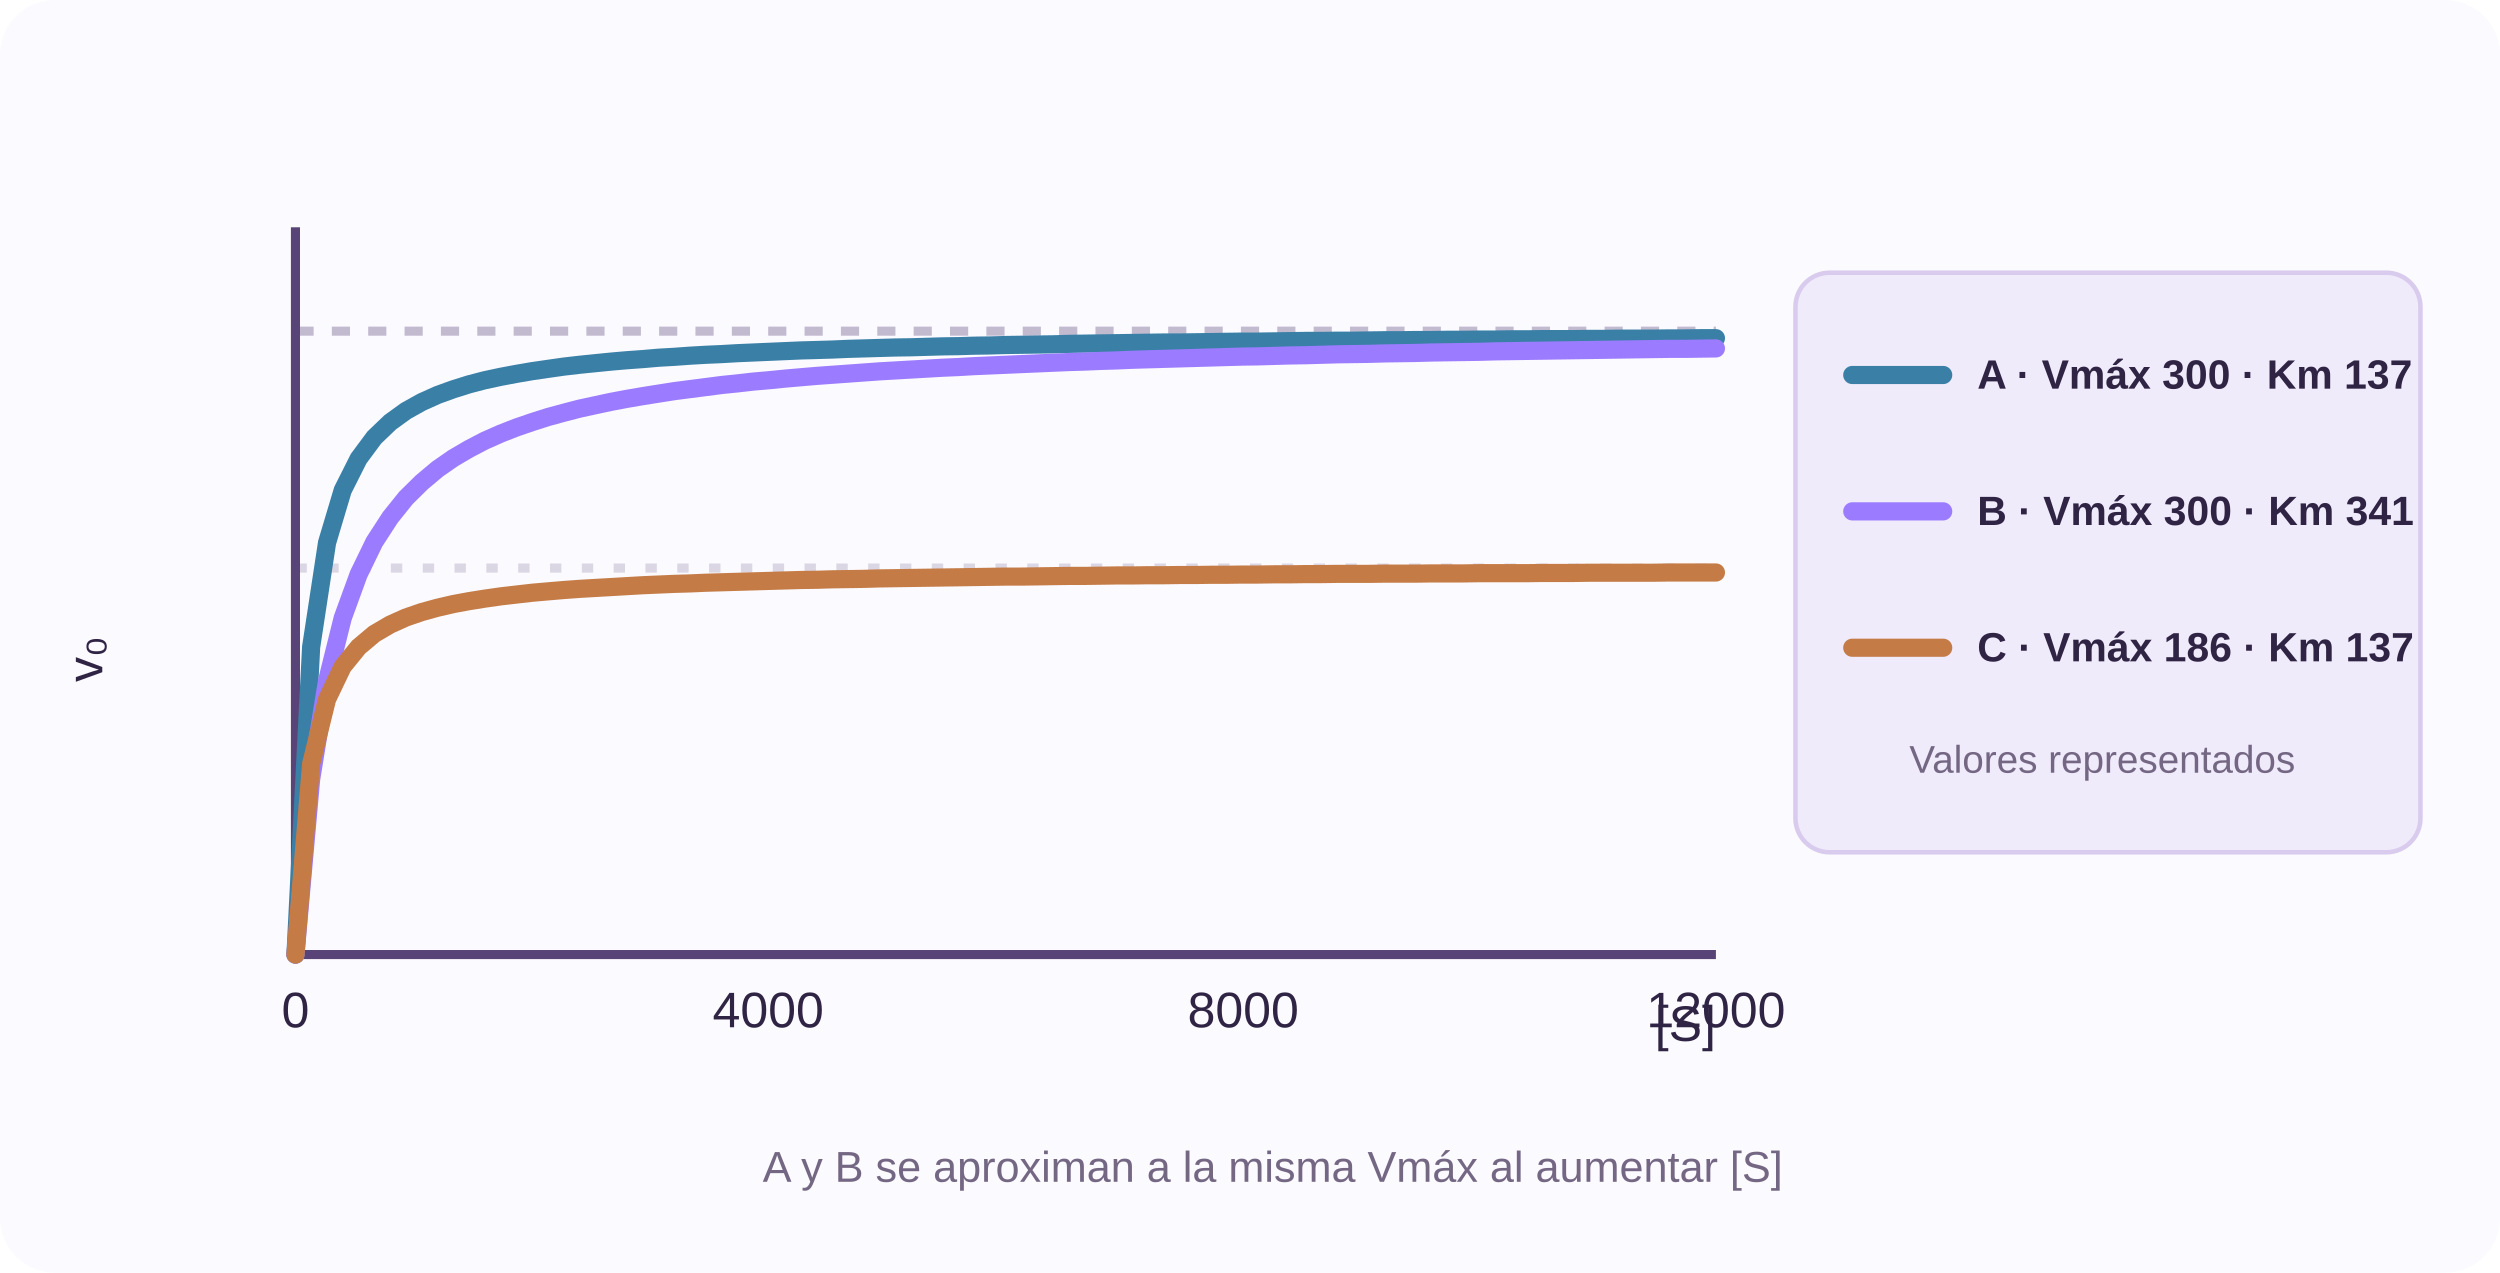
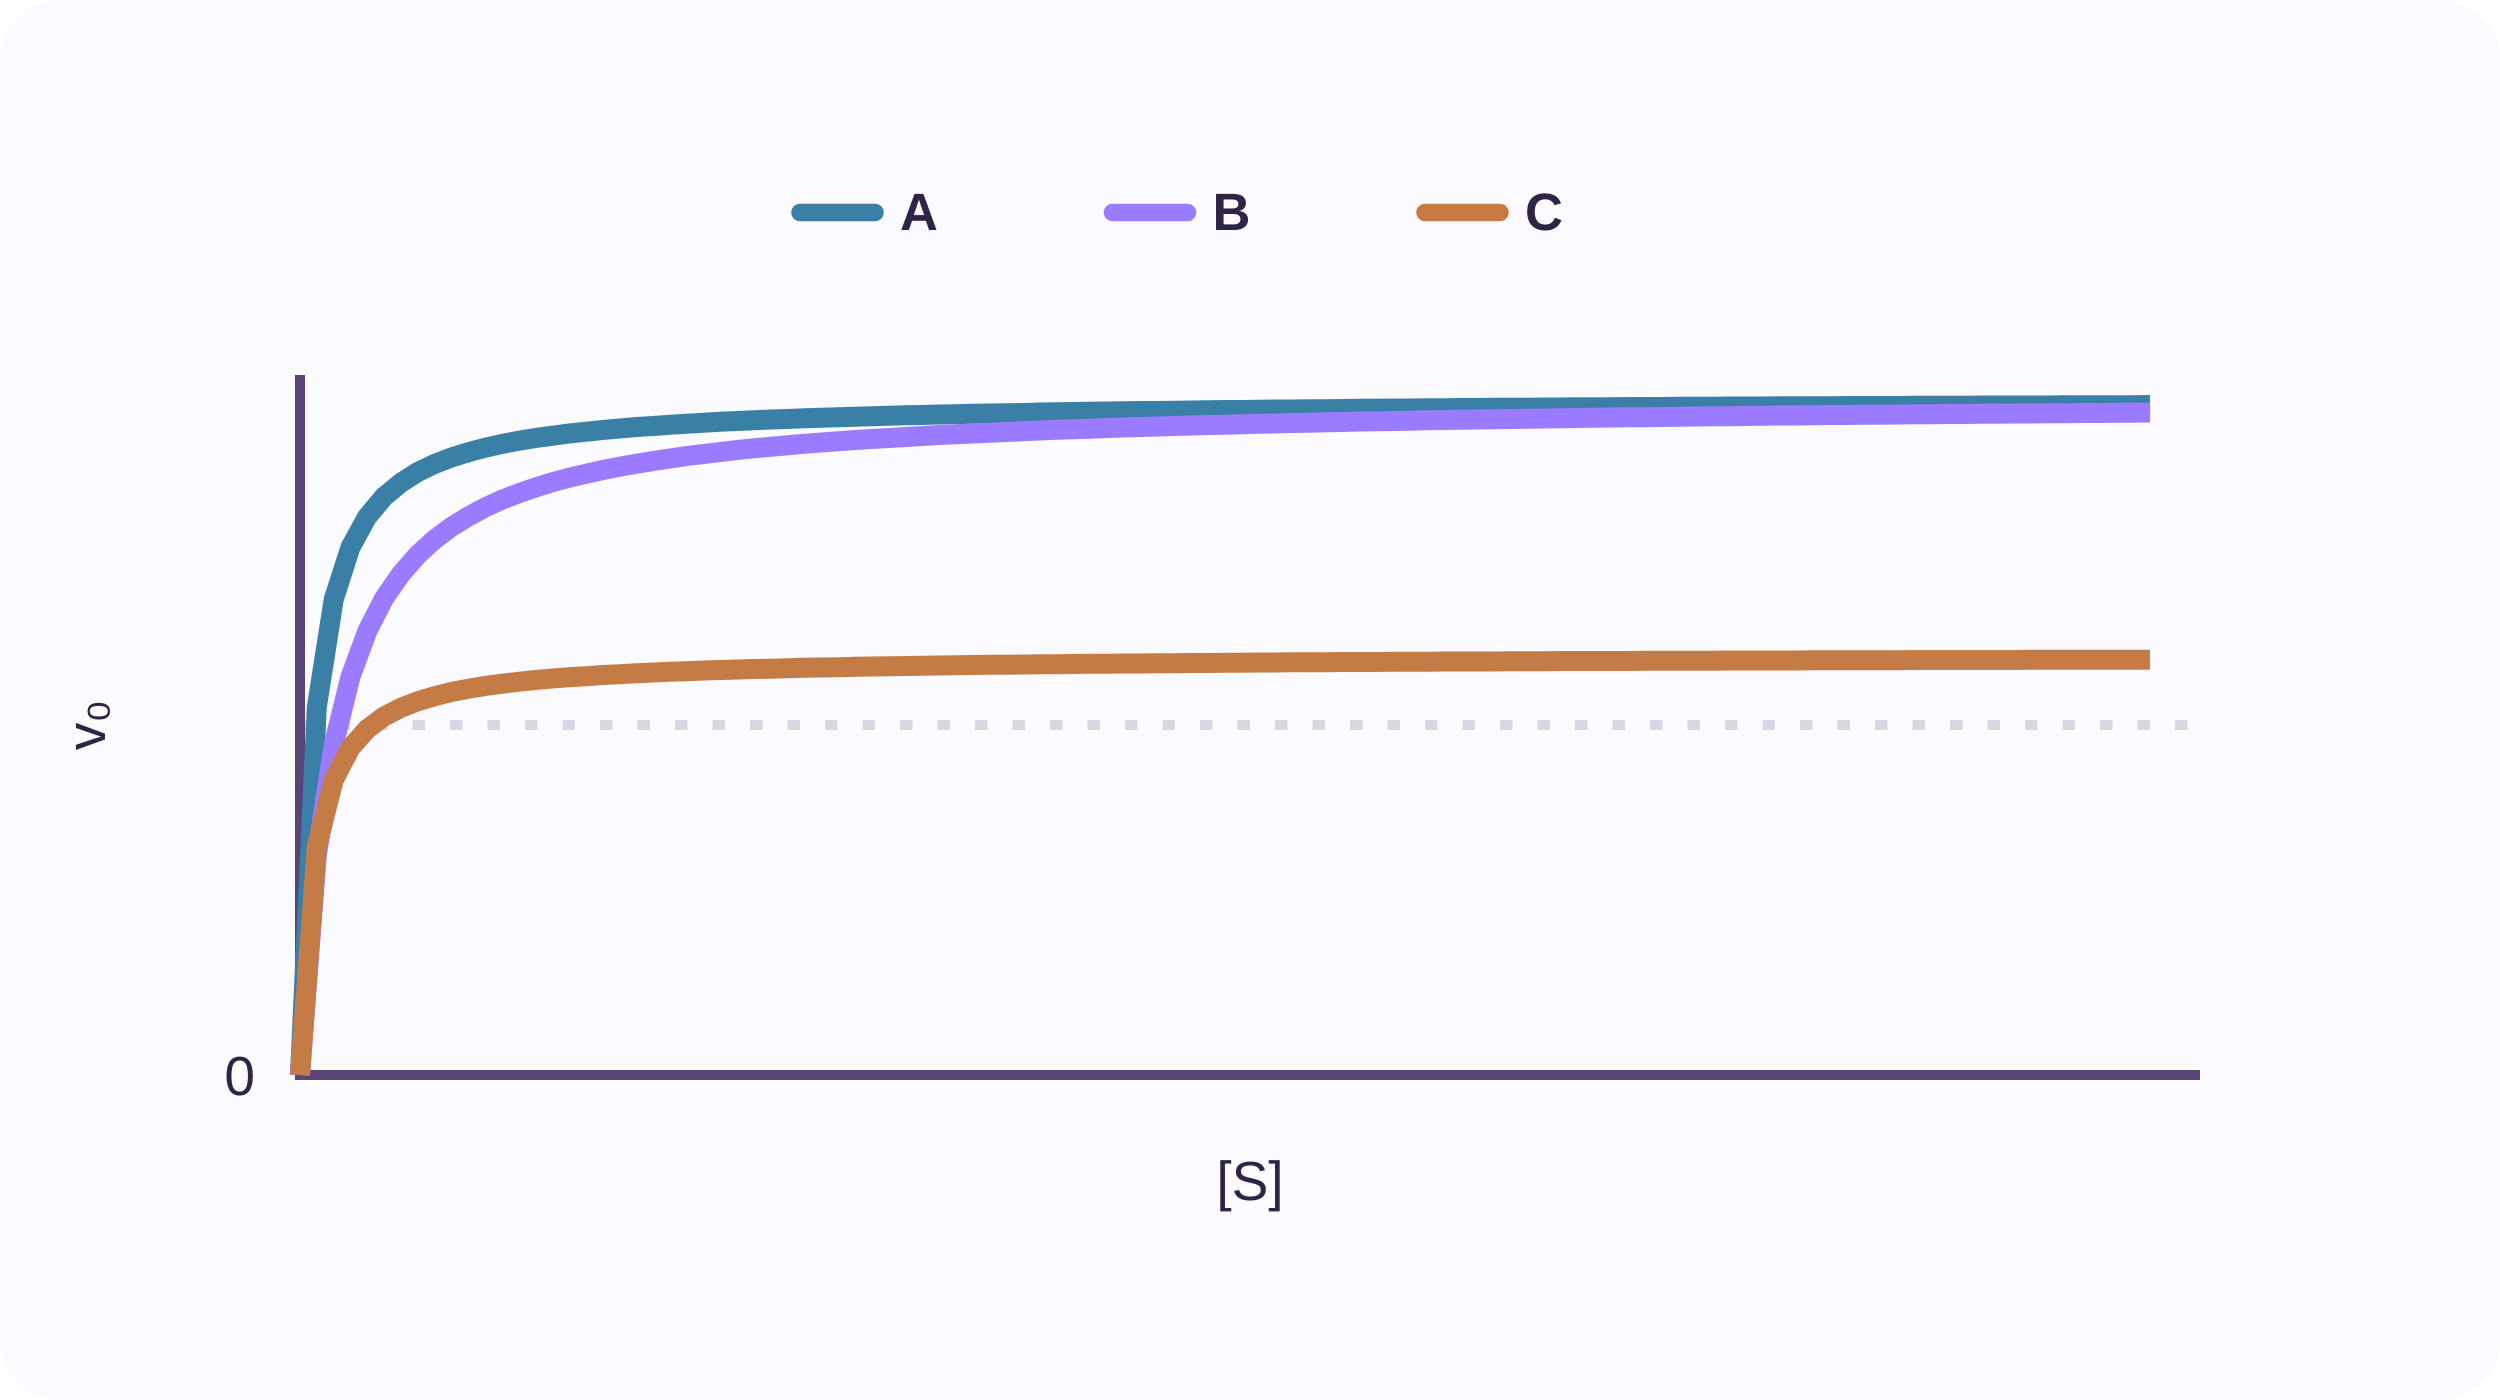
- <svg xmlns="http://www.w3.org/2000/svg" viewBox="0 0 1100 560" role="img" aria-labelledby="t d">
-   <rect width="1100" height="560" rx="24" fill="#fbfaff" />
+ <svg xmlns="http://www.w3.org/2000/svg" viewBox="0 0 1000 560" role="img" aria-labelledby="t d">
+   <rect width="1000" height="560" rx="24" fill="#fbfaff" />
  <g stroke="#594477" stroke-width="4" fill="none">
-     <path d="M130 100V420H755" />
-     <path d="M130 145.714H755" stroke-dasharray="8 8" opacity=".35" />
-     <path d="M130 249.943H755" stroke-dasharray="5 9" opacity=".2" />
+     <path d="M120 150V430H880" />
+     <path d="M120 290H880" stroke-dasharray="5 10" opacity=".2" />
  </g>
  <g font-family="Arial" fill="#302445" font-size="22">
-     <text transform="translate(45 290) rotate(-90)" text-anchor="middle">v₀</text>
-     <text x="755" y="458" text-anchor="end">[S]</text>
-     <text x="130" y="452" text-anchor="middle">0</text>
-     <text x="338" y="452" text-anchor="middle">4000</text>
-     <text x="547" y="452" text-anchor="middle">8000</text>
-     <text x="755" y="452" text-anchor="middle">12000</text>
+     <text transform="translate(42 290) rotate(-90)" text-anchor="middle">v₀</text>
+     <text x="500" y="480" text-anchor="middle">[S]</text>
+     <text x="102" y="438" text-anchor="end">0</text>
  </g>
-   <path d="M130.0 420.0 L136.9 284.7 L143.9 238.8 L150.8 215.7 L157.8 201.8 L164.7 192.5 L171.7 185.8 L178.6 180.8 L185.6 176.9 L192.5 173.8 L199.4 171.3 L206.4 169.1 L213.3 167.3 L220.3 165.8 L227.2 164.5 L234.2 163.3 L241.1 162.3 L248.1 161.3 L255.0 160.5 L261.9 159.8 L268.9 159.1 L275.8 158.5 L282.8 158.0 L289.7 157.4 L296.7 157.0 L303.6 156.5 L310.6 156.1 L317.5 155.8 L324.4 155.4 L331.4 155.1 L338.3 154.8 L345.3 154.5 L352.2 154.2 L359.2 154.0 L366.1 153.8 L373.1 153.5 L380.0 153.3 L386.9 153.1 L393.9 152.9 L400.8 152.8 L407.8 152.6 L414.7 152.4 L421.7 152.3 L428.6 152.1 L435.6 152.0 L442.5 151.8 L449.4 151.7 L456.4 151.6 L463.3 151.5 L470.3 151.3 L477.2 151.2 L484.2 151.1 L491.1 151.0 L498.1 150.9 L505.0 150.8 L511.9 150.7 L518.9 150.7 L525.8 150.6 L532.8 150.5 L539.7 150.4 L546.7 150.3 L553.6 150.3 L560.6 150.2 L567.5 150.1 L574.4 150.0 L581.4 150.0 L588.3 149.9 L595.3 149.9 L602.2 149.8 L609.2 149.7 L616.1 149.7 L623.1 149.6 L630.0 149.6 L636.9 149.5 L643.9 149.5 L650.8 149.4 L657.8 149.4 L664.7 149.3 L671.7 149.3 L678.6 149.2 L685.6 149.2 L692.5 149.2 L699.4 149.1 L706.4 149.1 L713.3 149.0 L720.3 149.0 L727.2 149.0 L734.2 148.9 L741.1 148.9 L748.1 148.8 L755.0 148.8" stroke="#397fa6" stroke-width="8" fill="none" stroke-linecap="round" />
-   <path d="M130.0 420.0 L136.9 342.9 L143.9 299.6 L150.8 271.9 L157.8 252.7 L164.7 238.5 L171.7 227.7 L178.6 219.1 L185.6 212.2 L192.5 206.4 L199.4 201.6 L206.4 197.5 L213.3 193.9 L220.3 190.8 L227.2 188.1 L234.2 185.7 L241.1 183.5 L248.1 181.6 L255.0 179.8 L261.9 178.3 L268.9 176.8 L275.8 175.5 L282.8 174.3 L289.7 173.2 L296.7 172.1 L303.6 171.2 L310.6 170.3 L317.5 169.4 L324.4 168.7 L331.4 167.9 L338.3 167.3 L345.3 166.6 L352.2 166.0 L359.2 165.4 L366.1 164.9 L373.1 164.4 L380.0 163.9 L386.9 163.4 L393.9 163.0 L400.8 162.6 L407.8 162.2 L414.7 161.8 L421.7 161.5 L428.6 161.1 L435.6 160.8 L442.5 160.5 L449.4 160.2 L456.4 159.9 L463.3 159.6 L470.3 159.3 L477.2 159.1 L484.2 158.8 L491.1 158.6 L498.1 158.3 L505.0 158.1 L511.9 157.9 L518.9 157.7 L525.8 157.5 L532.8 157.3 L539.7 157.1 L546.7 156.9 L553.6 156.8 L560.6 156.6 L567.5 156.4 L574.4 156.3 L581.4 156.1 L588.3 155.9 L595.3 155.8 L602.2 155.7 L609.2 155.5 L616.1 155.4 L623.1 155.3 L630.0 155.1 L636.9 155.0 L643.9 154.9 L650.8 154.8 L657.8 154.6 L664.7 154.5 L671.7 154.4 L678.6 154.3 L685.6 154.2 L692.5 154.1 L699.4 154.0 L706.4 153.9 L713.3 153.8 L720.3 153.7 L727.2 153.6 L734.2 153.5 L741.1 153.5 L748.1 153.4 L755.0 153.3" stroke="#9b7bff" stroke-width="8" fill="none" stroke-linecap="round" />
-   <path d="M130.0 420.0 L136.9 336.1 L143.9 307.7 L150.8 293.3 L157.8 284.7 L164.7 278.9 L171.7 274.8 L178.6 271.7 L185.6 269.3 L192.5 267.4 L199.4 265.8 L206.4 264.5 L213.3 263.4 L220.3 262.4 L227.2 261.6 L234.2 260.8 L241.1 260.2 L248.1 259.6 L255.0 259.1 L261.9 258.7 L268.9 258.3 L275.8 257.9 L282.8 257.5 L289.7 257.2 L296.7 256.9 L303.6 256.7 L310.6 256.4 L317.5 256.2 L324.4 256.0 L331.4 255.8 L338.3 255.6 L345.3 255.4 L352.2 255.2 L359.2 255.1 L366.1 254.9 L373.1 254.8 L380.0 254.7 L386.9 254.5 L393.9 254.4 L400.8 254.3 L407.8 254.2 L414.7 254.1 L421.7 254.0 L428.6 253.9 L435.6 253.8 L442.5 253.7 L449.4 253.7 L456.4 253.6 L463.3 253.5 L470.3 253.4 L477.2 253.4 L484.2 253.3 L491.1 253.2 L498.1 253.2 L505.0 253.1 L511.9 253.1 L518.9 253.0 L525.8 253.0 L532.8 252.9 L539.7 252.9 L546.7 252.8 L553.6 252.8 L560.6 252.7 L567.5 252.7 L574.4 252.6 L581.4 252.6 L588.3 252.5 L595.3 252.5 L602.2 252.5 L609.2 252.4 L616.1 252.4 L623.1 252.4 L630.0 252.3 L636.9 252.3 L643.9 252.3 L650.8 252.2 L657.8 252.2 L664.7 252.2 L671.7 252.2 L678.6 252.1 L685.6 252.1 L692.5 252.1 L699.4 252.0 L706.4 252.0 L713.3 252.0 L720.3 252.0 L727.2 252.0 L734.2 251.9 L741.1 251.9 L748.1 251.9 L755.0 251.9" stroke="#c47b45" stroke-width="8" fill="none" stroke-linecap="round" />
-   <rect x="790" y="120" width="275" height="255" rx="15" fill="#f0ebfa" stroke="#d8cbed" stroke-width="2" />
-   <g font-family="Arial" font-size="18" fill="#302445">
-     <path d="M815 165H855" stroke="#397fa6" stroke-width="8" stroke-linecap="round" />
-     <text x="870" y="171" font-weight="700">A · Vmáx 300 · Km 137</text>
-     <path d="M815 225H855" stroke="#9b7bff" stroke-width="8" stroke-linecap="round" />
-     <text x="870" y="231" font-weight="700">B · Vmáx 300 · Km 341</text>
-     <path d="M815 285H855" stroke="#c47b45" stroke-width="8" stroke-linecap="round" />
-     <text x="870" y="291" font-weight="700">C · Vmáx 186 · Km 137</text>
-     <text x="925" y="340" text-anchor="middle" font-size="17" fill="#746783">Valores representados</text>
+   <g font-family="Arial" font-size="21" font-weight="700">
+     <path d="M320 85h30" stroke="#397fa6" stroke-width="7" stroke-linecap="round" />
+     <text x="360" y="92" fill="#302445">A</text>
+     <path d="M445 85h30" stroke="#9b7bff" stroke-width="7" stroke-linecap="round" />
+     <text x="485" y="92" fill="#302445">B</text>
+     <path d="M570 85h30" stroke="#c47b45" stroke-width="7" stroke-linecap="round" />
+     <text x="610" y="92" fill="#302445">C</text>
  </g>
-   <text x="560" y="520" text-anchor="middle" font-family="Arial" font-size="19" fill="#746783">A y B se aproximan a la misma Vmáx al aumentar [S]</text>
+   <path d="M120.0 430.0 L126.7 283.0 L133.5 239.7 L140.2 218.9 L146.9 206.7 L153.6 198.7 L160.4 193.1 L167.1 188.8 L173.8 185.6 L180.5 183.0 L187.3 180.9 L194.0 179.1 L200.7 177.6 L207.5 176.3 L214.2 175.2 L220.9 174.3 L227.6 173.4 L234.4 172.7 L241.1 172.0 L247.8 171.4 L254.5 170.8 L261.3 170.4 L268.0 169.9 L274.7 169.5 L281.5 169.1 L288.2 168.7 L294.9 168.4 L301.6 168.1 L308.4 167.8 L315.1 167.6 L321.8 167.3 L328.5 167.1 L335.3 166.9 L342.0 166.7 L348.7 166.5 L355.5 166.3 L362.2 166.1 L368.9 166.0 L375.6 165.8 L382.4 165.7 L389.1 165.5 L395.8 165.4 L402.5 165.3 L409.3 165.2 L416.0 165.0 L422.7 164.9 L429.5 164.8 L436.2 164.7 L442.9 164.6 L449.6 164.5 L456.4 164.4 L463.1 164.4 L469.8 164.3 L476.5 164.2 L483.3 164.1 L490.0 164.0 L496.7 164.0 L503.5 163.9 L510.2 163.8 L516.9 163.8 L523.6 163.7 L530.4 163.7 L537.1 163.6 L543.8 163.5 L550.5 163.5 L557.3 163.4 L564.0 163.4 L570.7 163.3 L577.5 163.3 L584.2 163.2 L590.9 163.2 L597.6 163.1 L604.4 163.1 L611.1 163.1 L617.8 163.0 L624.5 163.0 L631.3 162.9 L638.0 162.9 L644.7 162.9 L651.5 162.8 L658.2 162.8 L664.9 162.8 L671.6 162.7 L678.4 162.7 L685.1 162.7 L691.8 162.6 L698.5 162.6 L705.3 162.6 L712.0 162.5 L718.7 162.5 L725.5 162.5 L732.2 162.5 L738.9 162.4 L745.6 162.4 L752.4 162.4 L759.1 162.4 L765.8 162.3 L772.5 162.3 L779.3 162.3 L786.0 162.3 L792.7 162.2 L799.5 162.2 L806.2 162.2 L812.9 162.2 L819.6 162.2 L826.4 162.1 L833.1 162.1 L839.8 162.1 L846.5 162.1 L853.3 162.1 L860.0 162.0" stroke="#397fa6" stroke-width="8" fill="none" />
+   <path d="M120.0 430.0 L126.7 342.4 L133.5 297.8 L140.2 270.7 L146.9 252.5 L153.6 239.4 L160.4 229.6 L167.1 221.9 L173.8 215.8 L180.5 210.8 L187.3 206.6 L194.0 203.0 L200.7 199.9 L207.5 197.3 L214.2 195.0 L220.9 192.9 L227.6 191.1 L234.4 189.5 L241.1 188.0 L247.8 186.7 L254.5 185.5 L261.3 184.4 L268.0 183.4 L274.7 182.4 L281.5 181.6 L288.2 180.8 L294.9 180.0 L301.6 179.3 L308.4 178.7 L315.1 178.1 L321.8 177.5 L328.5 177.0 L335.3 176.5 L342.0 176.0 L348.7 175.6 L355.5 175.2 L362.2 174.8 L368.9 174.4 L375.6 174.0 L382.4 173.7 L389.1 173.4 L395.8 173.1 L402.5 172.8 L409.3 172.5 L416.0 172.2 L422.7 171.9 L429.5 171.7 L436.2 171.5 L442.9 171.2 L449.6 171.0 L456.4 170.8 L463.1 170.6 L469.8 170.4 L476.5 170.2 L483.3 170.0 L490.0 169.9 L496.7 169.7 L503.5 169.5 L510.2 169.4 L516.9 169.2 L523.6 169.1 L530.4 168.9 L537.1 168.8 L543.8 168.6 L550.5 168.5 L557.3 168.4 L564.0 168.3 L570.7 168.1 L577.5 168.0 L584.2 167.9 L590.9 167.8 L597.6 167.7 L604.4 167.6 L611.1 167.5 L617.8 167.4 L624.5 167.3 L631.3 167.2 L638.0 167.1 L644.7 167.0 L651.5 166.9 L658.2 166.9 L664.9 166.8 L671.6 166.7 L678.4 166.6 L685.1 166.5 L691.8 166.5 L698.5 166.4 L705.3 166.3 L712.0 166.2 L718.7 166.2 L725.5 166.1 L732.2 166.0 L738.9 166.0 L745.6 165.9 L752.4 165.9 L759.1 165.8 L765.8 165.7 L772.5 165.7 L779.3 165.6 L786.0 165.6 L792.7 165.5 L799.5 165.5 L806.2 165.4 L812.9 165.4 L819.6 165.3 L826.4 165.3 L833.1 165.2 L839.8 165.2 L846.5 165.1 L853.3 165.1 L860.0 165.0" stroke="#9b7bff" stroke-width="8" fill="none" />
+   <path d="M120.0 430.0 L126.7 338.9 L133.5 312.0 L140.2 299.1 L146.9 291.6 L153.6 286.6 L160.4 283.1 L167.1 280.5 L173.8 278.5 L180.5 276.8 L187.3 275.5 L194.0 274.4 L200.7 273.5 L207.5 272.7 L214.2 272.0 L220.9 271.4 L227.6 270.9 L234.4 270.5 L241.1 270.0 L247.8 269.7 L254.5 269.3 L261.3 269.0 L268.0 268.7 L274.7 268.5 L281.5 268.2 L288.2 268.0 L294.9 267.8 L301.6 267.6 L308.4 267.5 L315.1 267.3 L321.8 267.1 L328.5 267.0 L335.3 266.9 L342.0 266.7 L348.7 266.6 L355.5 266.5 L362.2 266.4 L368.9 266.3 L375.6 266.2 L382.4 266.1 L389.1 266.0 L395.8 265.9 L402.5 265.9 L409.3 265.8 L416.0 265.7 L422.7 265.7 L429.5 265.6 L436.2 265.5 L442.9 265.5 L449.6 265.4 L456.4 265.4 L463.1 265.3 L469.8 265.3 L476.5 265.2 L483.3 265.2 L490.0 265.1 L496.7 265.1 L503.5 265.0 L510.2 265.0 L516.9 264.9 L523.6 264.9 L530.4 264.9 L537.1 264.8 L543.8 264.8 L550.5 264.8 L557.3 264.7 L564.0 264.7 L570.7 264.7 L577.5 264.6 L584.2 264.6 L590.9 264.6 L597.6 264.6 L604.4 264.5 L611.1 264.5 L617.8 264.5 L624.5 264.4 L631.3 264.4 L638.0 264.4 L644.7 264.4 L651.5 264.4 L658.2 264.3 L664.9 264.3 L671.6 264.3 L678.4 264.3 L685.1 264.3 L691.8 264.2 L698.5 264.2 L705.3 264.2 L712.0 264.2 L718.7 264.2 L725.5 264.1 L732.2 264.1 L738.9 264.1 L745.6 264.1 L752.4 264.1 L759.1 264.1 L765.8 264.0 L772.5 264.0 L779.3 264.0 L786.0 264.0 L792.7 264.0 L799.5 264.0 L806.2 264.0 L812.9 263.9 L819.6 263.9 L826.4 263.9 L833.1 263.9 L839.8 263.9 L846.5 263.9 L853.3 263.9 L860.0 263.9" stroke="#c47b45" stroke-width="8" fill="none" />
</svg>
